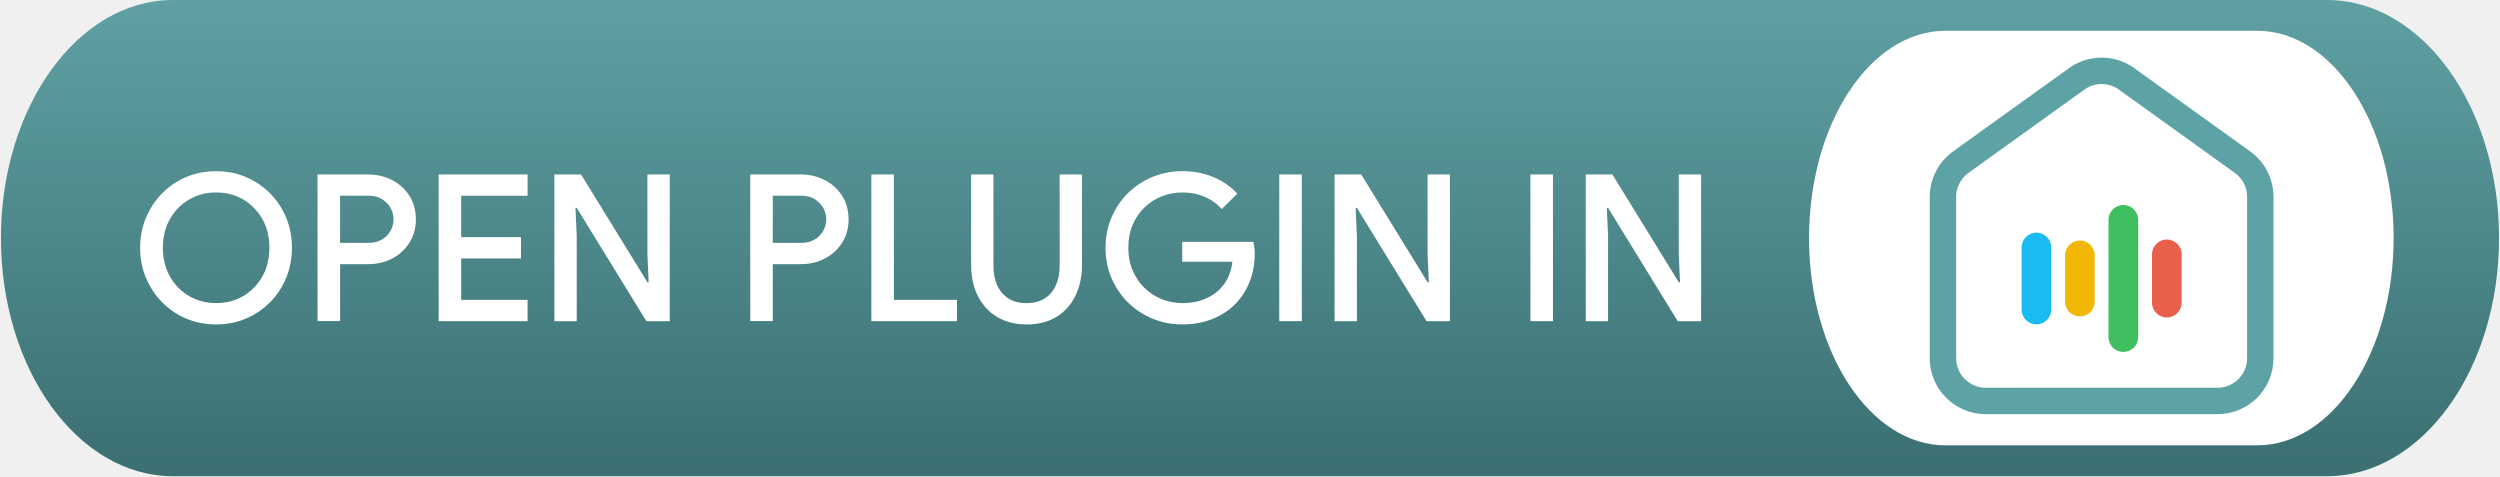
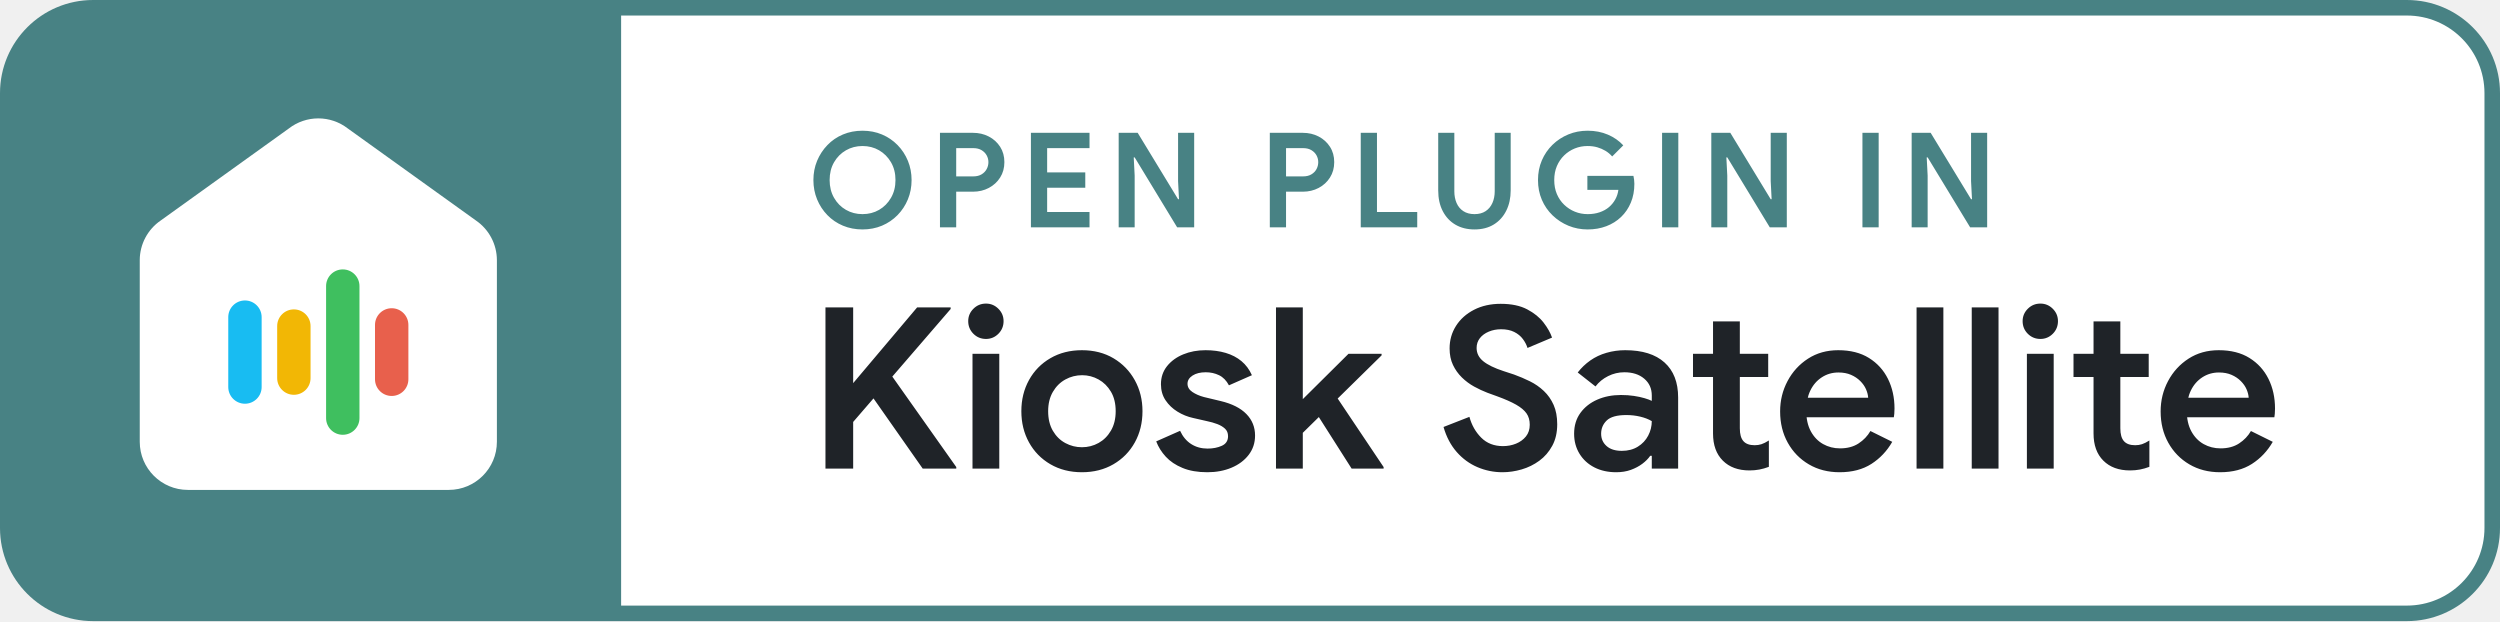
- <svg xmlns="http://www.w3.org/2000/svg" width="210" height="40" viewBox="0 0 945.65 180.26">
-   <defs>
-     <linearGradient id="b" x1="472.83" y1="180.26" x2="472.83" y2="0" gradientUnits="userSpaceOnUse">
-       <stop offset="0" stop-color="#3b6f71" />
-       <stop offset="1" stop-color="#5fa0a3" />
-     </linearGradient>
-   </defs>
-   <g id="a">
-     <path d="M65.12,0h815.4c35.97,0,65.12,40.35,65.12,90.13h0c0,49.78-29.16,90.13-65.12,90.13H65.12C29.16,180.26,0,139.91,0,90.13h0C0,40.35,29.16,0,65.12,0Z" fill="url(#b)" />
+ <svg xmlns="http://www.w3.org/2000/svg" width="161" height="40" viewBox="0 0 161 40" role="img" aria-label="Open plugin in Kiosk Satellite">
+   <rect width="161" height="40" rx="6" fill="#488284" />
+   <path d="M40 1H155A5 5 0 0 1 160 6V34A5 5 0 0 1 155 39H40Z" fill="#fff" />
+   <g transform="translate(8 7.5) scale(0.25)">
+     <path d="M42.4 3.1A12.4 12.4 0 0 1 57.6 3.1L90.6 26.8A12.4 12.4 0 0 1 96 37V83.8A12.4 12.4 0 0 1 83.6 96.2H16.4A12.4 12.4 0 0 1 4 83.8V37A12.4 12.4 0 0 1 9.4 26.8Z" fill="#fff" />
+     <path d="M26.8 51.7A4.3 4.3 0 0 1 35.4 51.7V69.7A4.3 4.3 0 0 1 26.8 69.7Z" fill="#18bcf2" />
+     <path d="M39.4 54A4.3 4.3 0 0 1 48 54V67.4A4.3 4.3 0 0 1 39.4 67.4Z" fill="#f2b705" />
+     <path d="M52 43.7A4.3 4.3 0 0 1 60.6 43.7V77.7A4.3 4.3 0 0 1 52 77.7Z" fill="#3fbf5f" />
+     <path d="M64.6 53.7A4.3 4.3 0 0 1 73.2 53.7V67.7A4.3 4.3 0 0 1 64.6 67.7Z" fill="#e8604c" />
  </g>
-   <g id="c">
-     <path d="M736.14,11.65h117.91c28.55,0,51.69,35.13,51.69,78.47h0c0,43.34-23.14,78.47-51.69,78.47h-117.91c-28.55,0-51.69-35.13-51.69-78.47h0c0-43.34,23.14-78.47,51.69-78.47Z" fill="#fff" />
-     <path d="M842.75,83.99c1.78,0,3.23-2.2,3.23-4.9s-1.45-4.9-3.23-4.9-3.23,2.2-3.23,4.9,1.45,4.9,3.23,4.9Z" fill="#f2f4f9" stroke="#f2f4f9" stroke-miterlimit="1.67" stroke-width=".42" />
-     <path d="M854.86,103.61c1.78,0,3.23-2.2,3.23-4.9s-1.45-4.9-3.23-4.9-3.23,2.2-3.23,4.9,1.45,4.9,3.23,4.9ZM830.63,113.42c1.78,0,3.23-2.2,3.23-4.9s-1.45-4.9-3.23-4.9-3.23,2.2-3.23,4.9,1.45,4.9,3.23,4.9Z" fill="#f2f4f9" stroke="#f2f4f9" stroke-miterlimit="4.17" stroke-width=".42" />
-     <path d="M842.75,79.04v47.87l-12.11-18.39M854.86,98.61l-11.97,18.17" fill="none" stroke="#f2f4f9" stroke-miterlimit="4.17" stroke-width=".94" />
-     <path d="M785.28,30.21c5.84-4.53,14.01-4.53,19.85,0l43.09,30.95c4.4,3.01,7.04,7.99,7.05,13.32v61.11c0,8.94-7.25,16.19-16.19,16.19h-87.75c-8.94,0-16.19-7.25-16.19-16.19v-61.11c.02-5.33,2.65-10.31,7.05-13.32l43.09-30.95Z" fill="#fff" stroke="#5da3a6" stroke-linejoin="round" stroke-width="10" />
-     <path d="M764.91,93.67c0-3.1,2.51-5.61,5.61-5.61s5.61,2.51,5.61,5.61v23.51c0,3.1-2.51,5.61-5.61,5.61s-5.61-2.51-5.61-5.61v-23.51h0Z" fill="#18bcf2" />
-     <path d="M781.36,96.67c0-3.1,2.52-5.61,5.62-5.61,3.1,0,5.61,2.51,5.61,5.61v17.5c0,3.1-2.52,5.61-5.62,5.61-3.1,0-5.61-2.51-5.61-5.61v-17.5Z" fill="#f2b705" />
-     <path d="M797.81,83.22c0-3.1,2.52-5.61,5.62-5.61,3.1,0,5.61,2.51,5.61,5.61v44.4c0,3.1-2.52,5.61-5.62,5.61-3.1,0-5.61-2.51-5.61-5.61v-44.4Z" fill="#3fbf5f" />
-     <path d="M814.27,96.28c0-3.1,2.52-5.61,5.62-5.61,3.1,0,5.61,2.51,5.61,5.61v18.28c0,3.1-2.52,5.61-5.62,5.61-3.1,0-5.61-2.51-5.61-5.61v-18.28Z" fill="#e8604c" />
-   </g>
-   <g id="d">
-     <path d="M81.46,122.81c-4.14,0-7.95-.75-11.44-2.25-3.49-1.5-6.53-3.58-9.11-6.24-2.59-2.66-4.6-5.74-6.05-9.23-1.45-3.49-2.17-7.25-2.17-11.28s.72-7.79,2.17-11.28c1.45-3.49,3.46-6.57,6.05-9.23,2.58-2.66,5.62-4.74,9.11-6.24,3.49-1.5,7.3-2.25,11.44-2.25s7.87.75,11.36,2.25c3.49,1.5,6.54,3.58,9.15,6.24,2.61,2.66,4.63,5.74,6.05,9.23,1.42,3.49,2.13,7.25,2.13,11.28s-.71,7.79-2.13,11.28c-1.42,3.49-3.44,6.57-6.05,9.23-2.61,2.66-5.66,4.74-9.15,6.24-3.49,1.5-7.28,2.25-11.36,2.25ZM81.46,114.74c3.77,0,7.17-.88,10.2-2.64,3.02-1.76,5.44-4.21,7.25-7.37,1.81-3.15,2.71-6.8,2.71-10.94s-.91-7.85-2.71-10.97c-1.81-3.13-4.23-5.57-7.25-7.33-3.02-1.76-6.43-2.64-10.2-2.64s-7.11.88-10.16,2.64c-3.05,1.76-5.48,4.2-7.29,7.33-1.81,3.13-2.71,6.79-2.71,10.97s.9,7.78,2.71,10.94c1.81,3.15,4.24,5.61,7.29,7.37,3.05,1.76,6.44,2.64,10.16,2.64Z" fill="#fff" />
-     <path d="M119.85,121.57v-55.53h19.08c3.36,0,6.41.71,9.15,2.13,2.74,1.42,4.92,3.41,6.55,5.97s2.44,5.52,2.44,8.88-.81,6.26-2.44,8.84c-1.63,2.59-3.81,4.59-6.55,6.01-2.74,1.42-5.79,2.13-9.15,2.13h-14.43v-8.07h14.66c2.02,0,3.72-.43,5.12-1.28,1.4-.85,2.47-1.96,3.22-3.34.75-1.37,1.12-2.8,1.12-4.3s-.38-2.92-1.12-4.27c-.75-1.34-1.82-2.46-3.22-3.34-1.4-.88-3.1-1.32-5.12-1.32h-10.78v47.47h-8.53Z" fill="#fff" />
-     <path d="M165.69,121.57v-55.53h33.66v8.07h-25.13v39.4h25.13v8.07h-33.66ZM170.34,97.84v-8.07h26.52v8.07h-26.52Z" fill="#fff" />
-     <path d="M209.51,121.57v-55.53h10.08l25.13,40.8h.47l-.47-10.7v-30.09h8.45v55.53h-8.84l-26.37-42.89h-.47l.47,10.7v32.19h-8.45Z" fill="#fff" />
-     <path d="M283.65,121.57v-55.53h19.08c3.36,0,6.41.71,9.15,2.13,2.74,1.42,4.92,3.41,6.55,5.97s2.44,5.52,2.44,8.88-.81,6.26-2.44,8.84c-1.63,2.59-3.81,4.59-6.55,6.01-2.74,1.42-5.79,2.13-9.15,2.13h-14.43v-8.07h14.66c2.02,0,3.72-.43,5.12-1.28,1.4-.85,2.47-1.96,3.22-3.34.75-1.37,1.12-2.8,1.12-4.3s-.38-2.92-1.12-4.27c-.75-1.34-1.82-2.46-3.22-3.34-1.4-.88-3.1-1.32-5.12-1.32h-10.78v47.47h-8.53Z" fill="#fff" />
-     <path d="M329.49,121.57v-55.53h8.53v47.47h23.89v8.07h-32.42Z" fill="#fff" />
-     <path d="M388.2,122.81c-4.19,0-7.85-.92-10.97-2.75-3.13-1.83-5.57-4.45-7.33-7.83-1.76-3.39-2.64-7.38-2.64-11.98v-34.2h8.45v34.67c0,2.69.47,5.09,1.4,7.21.93,2.12,2.33,3.79,4.19,5,1.86,1.21,4.16,1.82,6.9,1.82s5.12-.61,6.98-1.82c1.86-1.21,3.26-2.88,4.19-5,.93-2.12,1.4-4.52,1.4-7.21v-34.67h8.45v34.2c0,4.45-.84,8.38-2.52,11.79-1.68,3.41-4.09,6.06-7.21,7.95-3.13,1.89-6.89,2.83-11.28,2.83Z" fill="#fff" />
-     <path d="M447.22,122.81c-3.98,0-7.73-.72-11.25-2.17-3.52-1.45-6.61-3.48-9.27-6.09-2.66-2.61-4.76-5.69-6.28-9.23-1.53-3.54-2.29-7.38-2.29-11.52s.76-7.97,2.29-11.52c1.52-3.54,3.62-6.62,6.28-9.23,2.66-2.61,5.75-4.64,9.27-6.09,3.52-1.45,7.26-2.17,11.25-2.17,4.24,0,8.16.75,11.75,2.25,3.59,1.5,6.6,3.59,9.04,6.28l-5.89,5.82c-1.19-1.34-2.55-2.48-4.07-3.41-1.53-.93-3.19-1.64-5-2.13-1.81-.49-3.75-.74-5.82-.74-2.74,0-5.35.49-7.83,1.47-2.48.98-4.67,2.39-6.55,4.23-1.89,1.84-3.37,4.03-4.46,6.59-1.09,2.56-1.63,5.44-1.63,8.65s.56,6.09,1.67,8.65c1.11,2.56,2.61,4.76,4.5,6.59,1.89,1.84,4.07,3.25,6.55,4.23,2.48.98,5.09,1.47,7.83,1.47,2.53,0,4.9-.36,7.1-1.09,2.2-.72,4.12-1.76,5.78-3.1,1.65-1.34,3-2.99,4.03-4.93,1.03-1.94,1.68-4.12,1.94-6.55h-19v-7.52h26.99c.1.62.21,1.33.31,2.13.1.8.15,1.56.15,2.29v.08c0,3.98-.69,7.63-2.06,10.94-1.37,3.31-3.27,6.14-5.7,8.49-2.43,2.35-5.31,4.16-8.65,5.43-3.33,1.27-6.99,1.9-10.97,1.9Z" fill="#fff" />
-     <path d="M483.9,121.57v-55.53h8.53v55.53h-8.53Z" fill="#fff" />
-     <path d="M504.84,121.57v-55.53h10.08l25.13,40.8h.47l-.47-10.7v-30.09h8.45v55.53h-8.84l-26.37-42.89h-.47l.47,10.7v32.19h-8.45Z" fill="#fff" />
-     <path d="M578.98,121.57v-55.53h8.53v55.53h-8.53Z" fill="#fff" />
-     <path d="M599.92,121.57v-55.53h10.08l25.13,40.8h.47l-.47-10.7v-30.09h8.45v55.53h-8.84l-26.37-42.89h-.47l.47,10.7v32.19h-8.45Z" fill="#fff" />
-   </g>
+   <path d="M55.544 14.776Q54.864 14.776 54.287 14.534Q53.709 14.292 53.284 13.854Q52.858 13.416 52.62 12.838Q52.383 12.26 52.383 11.597Q52.383 10.934 52.62 10.36Q52.858 9.787 53.284 9.345Q53.709 8.902 54.287 8.66Q54.864 8.418 55.544 8.418Q56.224 8.418 56.798 8.66Q57.372 8.902 57.801 9.34Q58.23 9.778 58.468 10.356Q58.706 10.934 58.706 11.597Q58.706 12.26 58.468 12.838Q58.23 13.416 57.801 13.854Q57.372 14.292 56.798 14.534Q56.224 14.776 55.544 14.776ZM55.544 13.79Q56.139 13.79 56.615 13.514Q57.092 13.238 57.38 12.74Q57.669 12.243 57.669 11.597Q57.669 10.943 57.38 10.45Q57.092 9.957 56.615 9.68Q56.139 9.404 55.544 9.404Q54.958 9.404 54.478 9.68Q53.998 9.957 53.713 10.45Q53.428 10.943 53.428 11.597Q53.428 12.243 53.713 12.74Q53.998 13.238 54.478 13.514Q54.958 13.79 55.544 13.79ZM60.534 14.64V8.554H62.659Q63.22 8.554 63.679 8.792Q64.138 9.03 64.41 9.455Q64.682 9.88 64.682 10.441Q64.682 11.002 64.41 11.431Q64.138 11.861 63.679 12.103Q63.22 12.345 62.659 12.345H61.112V11.359H62.684Q62.999 11.359 63.216 11.227Q63.432 11.096 63.543 10.887Q63.654 10.679 63.654 10.441Q63.654 10.212 63.543 10.008Q63.432 9.803 63.216 9.672Q62.999 9.54 62.684 9.54H61.579V14.64ZM66.391 14.64V8.554H70.165V9.54H67.436V13.654H70.165V14.64ZM66.968 12.09V11.104H69.892V12.09ZM72.043 14.64V8.554H73.267L75.868 12.829H75.927L75.868 11.657V8.554H76.905V14.64H75.808L73.072 10.135H73.012L73.072 11.308V14.64ZM81.776 14.64V8.554H83.901Q84.462 8.554 84.921 8.792Q85.38 9.03 85.651 9.455Q85.924 9.88 85.924 10.441Q85.924 11.002 85.651 11.431Q85.38 11.861 84.921 12.103Q84.462 12.345 83.901 12.345H82.353V11.359H83.926Q84.24 11.359 84.457 11.227Q84.674 11.096 84.785 10.887Q84.895 10.679 84.895 10.441Q84.895 10.212 84.785 10.008Q84.674 9.803 84.457 9.672Q84.24 9.54 83.926 9.54H82.821V14.64ZM87.632 14.64V8.554H88.677V13.654H91.27V14.64ZM94.959 14.776Q94.254 14.776 93.731 14.47Q93.208 14.164 92.915 13.599Q92.621 13.034 92.621 12.26V8.554H93.659V12.32Q93.659 12.736 93.803 13.072Q93.948 13.408 94.241 13.599Q94.534 13.79 94.959 13.79Q95.384 13.79 95.673 13.599Q95.962 13.408 96.111 13.072Q96.26 12.736 96.26 12.32V8.554H97.288V12.26Q97.288 13 97.003 13.569Q96.719 14.139 96.2 14.457Q95.681 14.776 94.959 14.776ZM102.244 14.776Q101.589 14.776 101.011 14.538Q100.433 14.3 99.987 13.871Q99.541 13.442 99.294 12.864Q99.047 12.286 99.047 11.597Q99.047 10.909 99.294 10.331Q99.541 9.753 99.983 9.323Q100.425 8.894 101.002 8.656Q101.581 8.418 102.244 8.418Q102.958 8.418 103.544 8.669Q104.131 8.919 104.539 9.361L103.825 10.075Q103.629 9.854 103.387 9.71Q103.145 9.566 102.864 9.485Q102.584 9.404 102.235 9.404Q101.802 9.404 101.415 9.561Q101.028 9.719 100.731 10.008Q100.433 10.296 100.263 10.696Q100.093 11.096 100.093 11.597Q100.093 12.099 100.263 12.498Q100.433 12.898 100.735 13.187Q101.037 13.476 101.423 13.633Q101.81 13.79 102.252 13.79Q102.669 13.79 103.017 13.671Q103.366 13.552 103.616 13.34Q103.867 13.127 104.024 12.842Q104.181 12.558 104.224 12.226H102.227V11.325H105.193Q105.219 11.418 105.236 11.572Q105.253 11.725 105.253 11.835Q105.253 12.507 105.027 13.046Q104.802 13.586 104.398 13.973Q103.995 14.36 103.446 14.568Q102.898 14.776 102.244 14.776ZM107.038 14.64V8.554H108.083V14.64ZM110.208 14.64V8.554H111.432L114.033 12.829H114.093L114.033 11.657V8.554H115.07V14.64H113.974L111.237 10.135H111.177L111.237 11.308V14.64ZM119.941 14.64V8.554H120.986V14.64ZM123.111 14.64V8.554H124.335L126.936 12.829H126.996L126.936 11.657V8.554H127.973V14.64H126.877L124.14 10.135H124.08L124.14 11.308V14.64Z" fill="#488284" />
+   <path d="M53.16 30.18V19.798H54.944V26.091V30.18ZM59.424 30.18 55.785 24.989 57.002 23.597 61.584 30.078V30.18ZM54.088 28.165 54.102 25.671 59.062 19.798H61.222V19.899ZM62.629 30.18V22.785H64.354V30.18ZM63.499 21.828Q63.02 21.828 62.687 21.495Q62.353 21.161 62.353 20.682Q62.353 20.218 62.687 19.885Q63.02 19.551 63.499 19.551Q63.963 19.551 64.296 19.885Q64.63 20.218 64.63 20.682Q64.63 21.161 64.296 21.495Q63.963 21.828 63.499 21.828ZM69.675 30.412Q68.53 30.412 67.645 29.897Q66.761 29.383 66.268 28.491Q65.775 27.599 65.775 26.482Q65.775 25.366 66.268 24.474Q66.761 23.582 67.645 23.068Q68.53 22.553 69.675 22.553Q70.835 22.553 71.713 23.075Q72.59 23.597 73.083 24.489Q73.576 25.38 73.576 26.482Q73.576 27.599 73.083 28.491Q72.59 29.383 71.706 29.897Q70.821 30.412 69.675 30.412ZM69.675 28.802Q70.255 28.802 70.749 28.527Q71.242 28.252 71.546 27.73Q71.85 27.207 71.85 26.482Q71.85 25.743 71.546 25.228Q71.242 24.713 70.749 24.438Q70.255 24.163 69.69 24.163Q69.11 24.163 68.61 24.438Q68.109 24.713 67.805 25.236Q67.501 25.758 67.501 26.482Q67.501 27.222 67.805 27.744Q68.109 28.266 68.61 28.534Q69.11 28.802 69.675 28.802ZM77.752 30.412Q76.824 30.412 76.157 30.136Q75.49 29.861 75.077 29.412Q74.663 28.962 74.46 28.425L75.998 27.744Q76.258 28.309 76.715 28.599Q77.172 28.889 77.767 28.889Q78.288 28.889 78.687 28.708Q79.086 28.527 79.086 28.092Q79.086 27.788 78.89 27.606Q78.695 27.425 78.39 27.309Q78.085 27.193 77.723 27.12L76.838 26.918Q76.302 26.802 75.831 26.511Q75.359 26.221 75.062 25.779Q74.765 25.337 74.765 24.742Q74.765 24.075 75.156 23.582Q75.548 23.09 76.201 22.821Q76.853 22.553 77.636 22.553Q78.347 22.553 78.934 22.727Q79.521 22.901 79.949 23.256Q80.377 23.611 80.623 24.163L79.144 24.815Q78.898 24.351 78.506 24.163Q78.115 23.974 77.65 23.974Q77.129 23.974 76.802 24.184Q76.476 24.395 76.476 24.713Q76.476 25.032 76.788 25.243Q77.1 25.453 77.534 25.569L78.622 25.83Q79.71 26.091 80.268 26.664Q80.826 27.236 80.826 28.049Q80.826 28.759 80.413 29.296Q79.999 29.832 79.303 30.122Q78.608 30.412 77.752 30.412ZM82.174 30.18V19.798H83.9V30.18ZM83.117 28.643V26.482L86.843 22.785H88.975V22.886ZM87.046 30.18 84.509 26.192 85.712 25.018 89.105 30.078V30.18ZM96.761 30.412Q95.921 30.412 95.152 30.086Q94.383 29.759 93.811 29.107Q93.238 28.454 92.963 27.497L94.63 26.845Q94.847 27.642 95.391 28.186Q95.935 28.73 96.791 28.73Q97.24 28.73 97.632 28.571Q98.023 28.411 98.27 28.107Q98.516 27.802 98.516 27.352Q98.516 26.918 98.306 26.62Q98.096 26.323 97.639 26.062Q97.182 25.801 96.428 25.526L95.79 25.294Q95.37 25.134 94.934 24.895Q94.499 24.655 94.144 24.307Q93.789 23.959 93.572 23.503Q93.354 23.046 93.354 22.437Q93.354 21.639 93.767 20.987Q94.181 20.334 94.927 19.95Q95.674 19.566 96.645 19.566Q97.675 19.566 98.349 19.921Q99.023 20.276 99.408 20.777Q99.792 21.277 99.952 21.741L98.371 22.408Q98.284 22.118 98.074 21.835Q97.864 21.552 97.516 21.378Q97.168 21.204 96.675 21.204Q96.24 21.204 95.877 21.357Q95.514 21.509 95.304 21.777Q95.094 22.045 95.094 22.408Q95.094 22.916 95.522 23.264Q95.95 23.611 96.834 23.901L97.501 24.119Q98.023 24.307 98.523 24.554Q99.023 24.8 99.422 25.177Q99.821 25.554 100.053 26.076Q100.285 26.599 100.285 27.323Q100.285 28.121 99.966 28.708Q99.647 29.296 99.132 29.672Q98.618 30.049 97.994 30.231Q97.371 30.412 96.761 30.412ZM104.084 30.412Q103.287 30.412 102.678 30.1Q102.069 29.788 101.721 29.223Q101.373 28.657 101.373 27.933Q101.373 27.149 101.779 26.591Q102.185 26.033 102.866 25.736Q103.548 25.438 104.389 25.438Q104.838 25.438 105.222 25.496Q105.607 25.554 105.904 25.642Q106.201 25.729 106.375 25.816V25.468Q106.375 24.8 105.889 24.387Q105.404 23.974 104.606 23.974Q104.055 23.974 103.562 24.221Q103.069 24.467 102.75 24.887L101.605 23.988Q101.953 23.539 102.417 23.213Q102.881 22.886 103.461 22.72Q104.041 22.553 104.664 22.553Q106.317 22.553 107.194 23.343Q108.072 24.133 108.072 25.598V30.18H106.375V29.354H106.274Q106.085 29.629 105.766 29.868Q105.447 30.107 105.026 30.26Q104.606 30.412 104.084 30.412ZM104.447 29.035Q105.041 29.035 105.476 28.766Q105.911 28.498 106.143 28.056Q106.375 27.613 106.375 27.12Q106.056 26.932 105.628 26.831Q105.201 26.729 104.737 26.729Q103.838 26.729 103.475 27.077Q103.113 27.425 103.113 27.933Q103.113 28.411 103.461 28.723Q103.809 29.035 104.447 29.035ZM109.029 24.279V22.785H110.392V24.279ZM112.668 30.296Q111.581 30.296 110.95 29.665Q110.319 29.035 110.319 27.918V20.697H112.045V27.584Q112.045 28.15 112.277 28.411Q112.509 28.672 113.002 28.672Q113.234 28.672 113.437 28.607Q113.64 28.541 113.915 28.367V30.064Q113.611 30.18 113.306 30.238Q113.002 30.296 112.668 30.296ZM111.987 24.279V22.785H113.872V24.279ZM118.468 30.412Q117.352 30.412 116.489 29.904Q115.626 29.397 115.133 28.512Q114.64 27.628 114.64 26.497Q114.64 25.438 115.119 24.539Q115.597 23.64 116.438 23.097Q117.279 22.553 118.381 22.553Q119.556 22.553 120.36 23.053Q121.165 23.553 121.586 24.402Q122.006 25.25 122.006 26.308Q122.006 26.497 121.992 26.649Q121.977 26.802 121.963 26.874H115.612V25.613H120.31Q120.295 25.352 120.172 25.069Q120.049 24.786 119.802 24.54Q119.556 24.293 119.208 24.141Q118.86 23.988 118.396 23.988Q117.801 23.988 117.323 24.3Q116.844 24.612 116.583 25.156Q116.322 25.7 116.322 26.439Q116.322 27.236 116.619 27.78Q116.917 28.324 117.41 28.599Q117.903 28.875 118.497 28.875Q119.208 28.875 119.693 28.556Q120.179 28.237 120.455 27.758L121.861 28.454Q121.354 29.339 120.52 29.875Q119.686 30.412 118.468 30.412ZM123.427 30.18V19.798H125.153V30.18ZM126.98 30.18V19.798H128.705V30.18ZM130.532 30.18V22.785H132.258V30.18ZM131.402 21.828Q130.924 21.828 130.59 21.495Q130.257 21.161 130.257 20.682Q130.257 20.218 130.59 19.885Q130.924 19.551 131.402 19.551Q131.866 19.551 132.2 19.885Q132.533 20.218 132.533 20.682Q132.533 21.161 132.2 21.495Q131.866 21.828 131.402 21.828ZM133.534 24.279V22.785H134.897V24.279ZM137.173 30.296Q136.086 30.296 135.455 29.665Q134.824 29.035 134.824 27.918V20.697H136.55V27.584Q136.55 28.15 136.782 28.411Q137.014 28.672 137.507 28.672Q137.739 28.672 137.942 28.607Q138.145 28.541 138.42 28.367V30.064Q138.116 30.18 137.811 30.238Q137.507 30.296 137.173 30.296ZM136.492 24.279V22.785H138.377V24.279ZM142.973 30.412Q141.857 30.412 140.994 29.904Q140.131 29.397 139.638 28.512Q139.145 27.628 139.145 26.497Q139.145 25.438 139.624 24.539Q140.102 23.64 140.943 23.097Q141.784 22.553 142.886 22.553Q144.061 22.553 144.865 23.053Q145.67 23.553 146.091 24.402Q146.511 25.25 146.511 26.308Q146.511 26.497 146.497 26.649Q146.482 26.802 146.468 26.874H140.117V25.613H144.815Q144.8 25.352 144.677 25.069Q144.554 24.786 144.307 24.54Q144.061 24.293 143.713 24.141Q143.365 23.988 142.901 23.988Q142.306 23.988 141.828 24.3Q141.349 24.612 141.088 25.156Q140.827 25.7 140.827 26.439Q140.827 27.236 141.124 27.78Q141.422 28.324 141.915 28.599Q142.408 28.875 143.002 28.875Q143.713 28.875 144.198 28.556Q144.684 28.237 144.96 27.758L146.366 28.454Q145.859 29.339 145.025 29.875Q144.191 30.412 142.973 30.412Z" fill="#1f2328" />
</svg>
